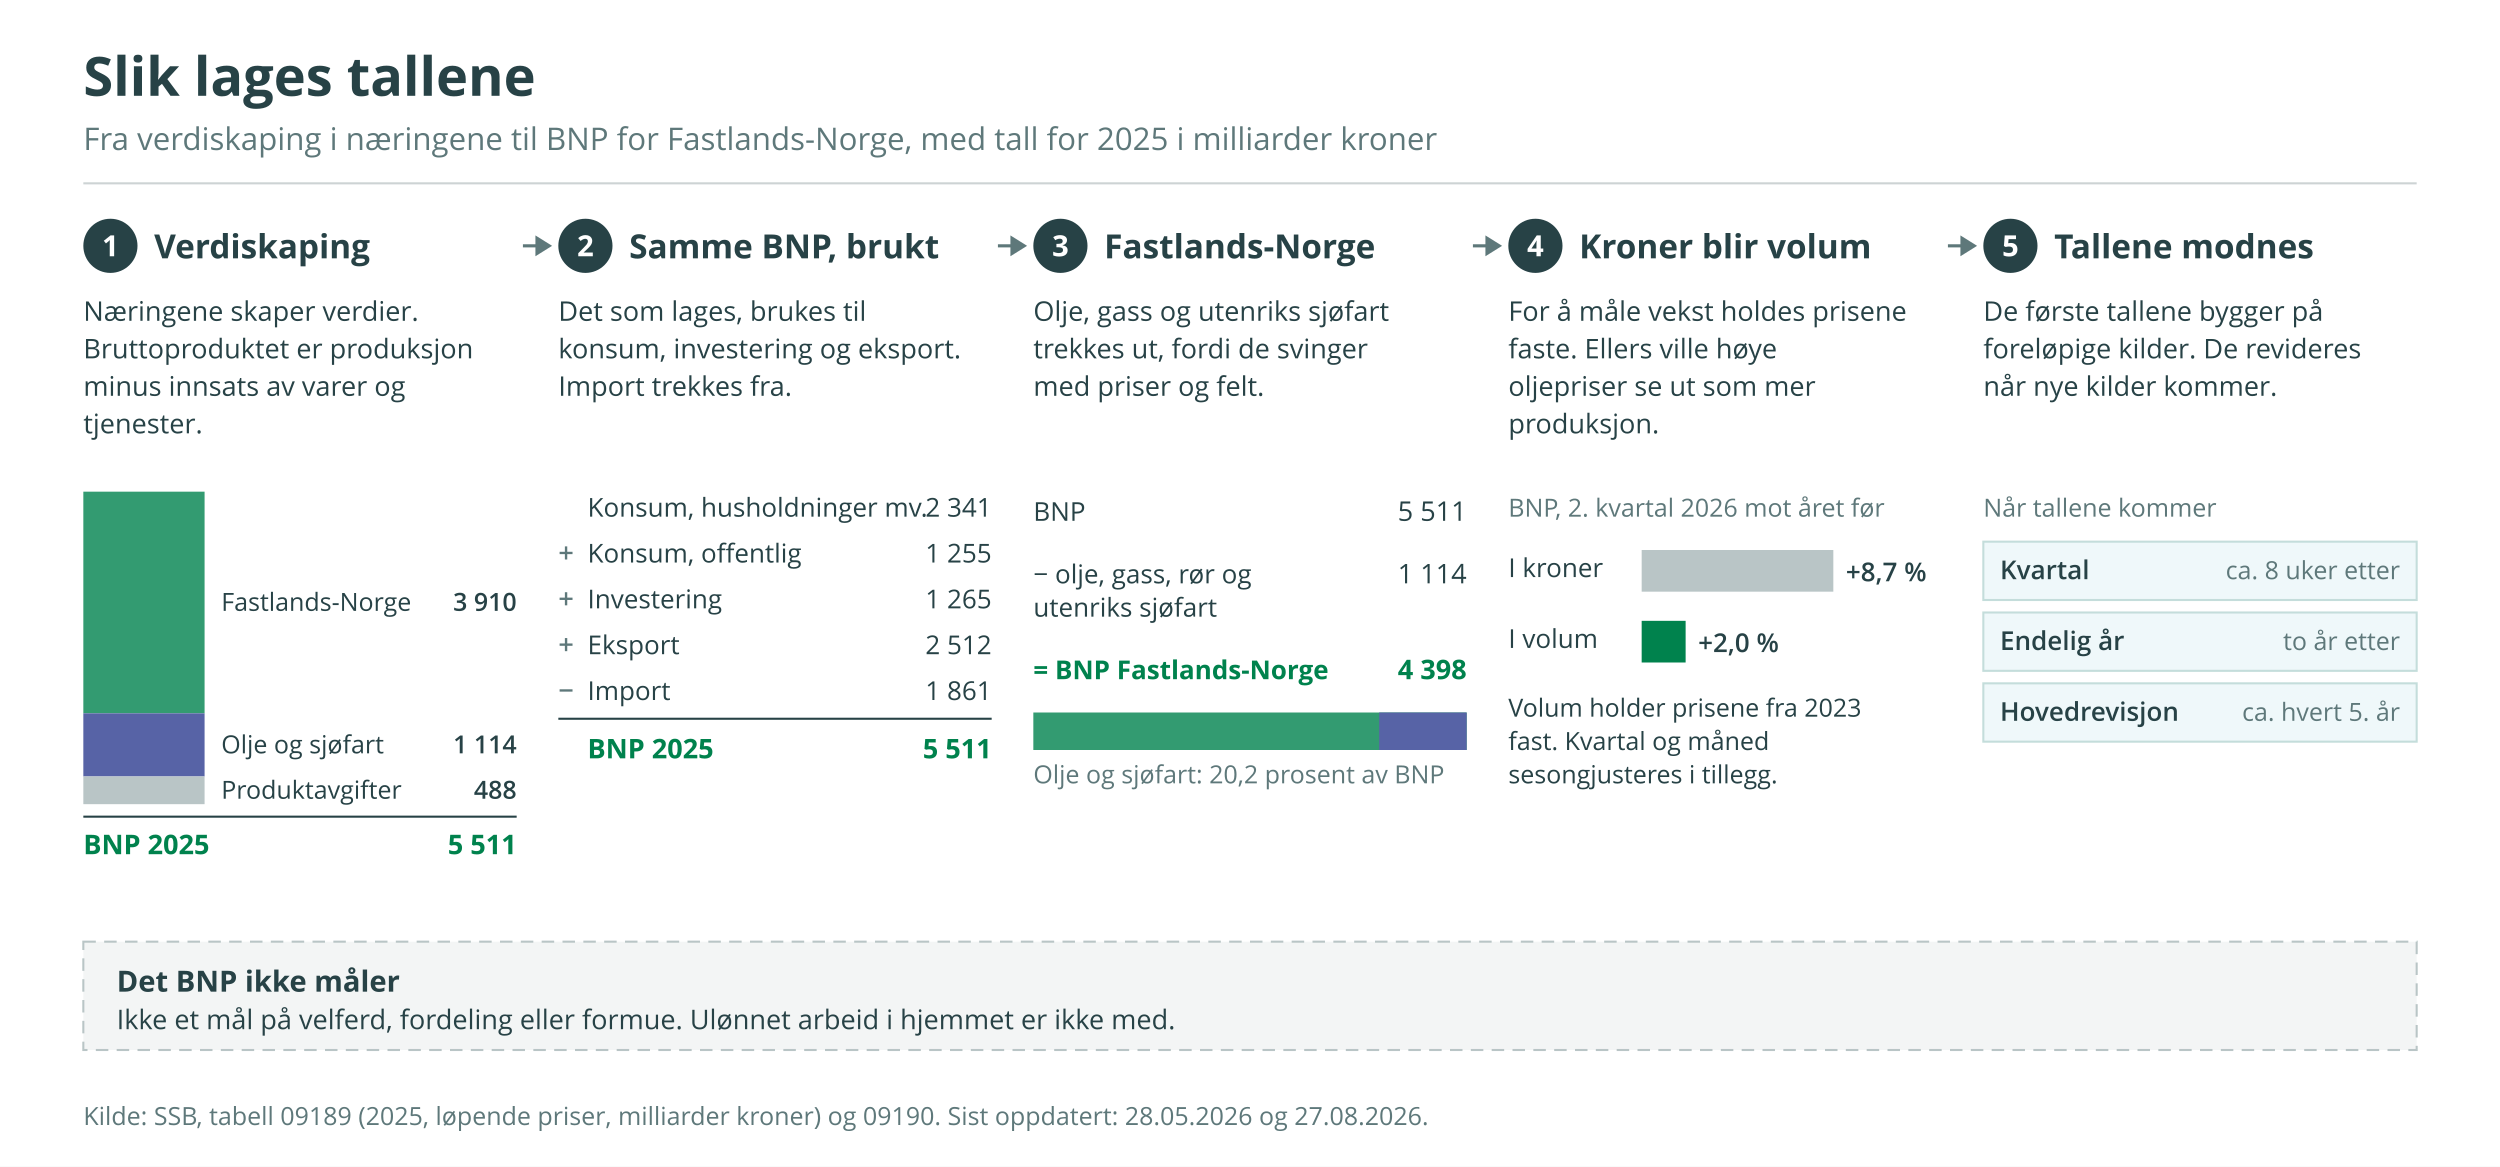
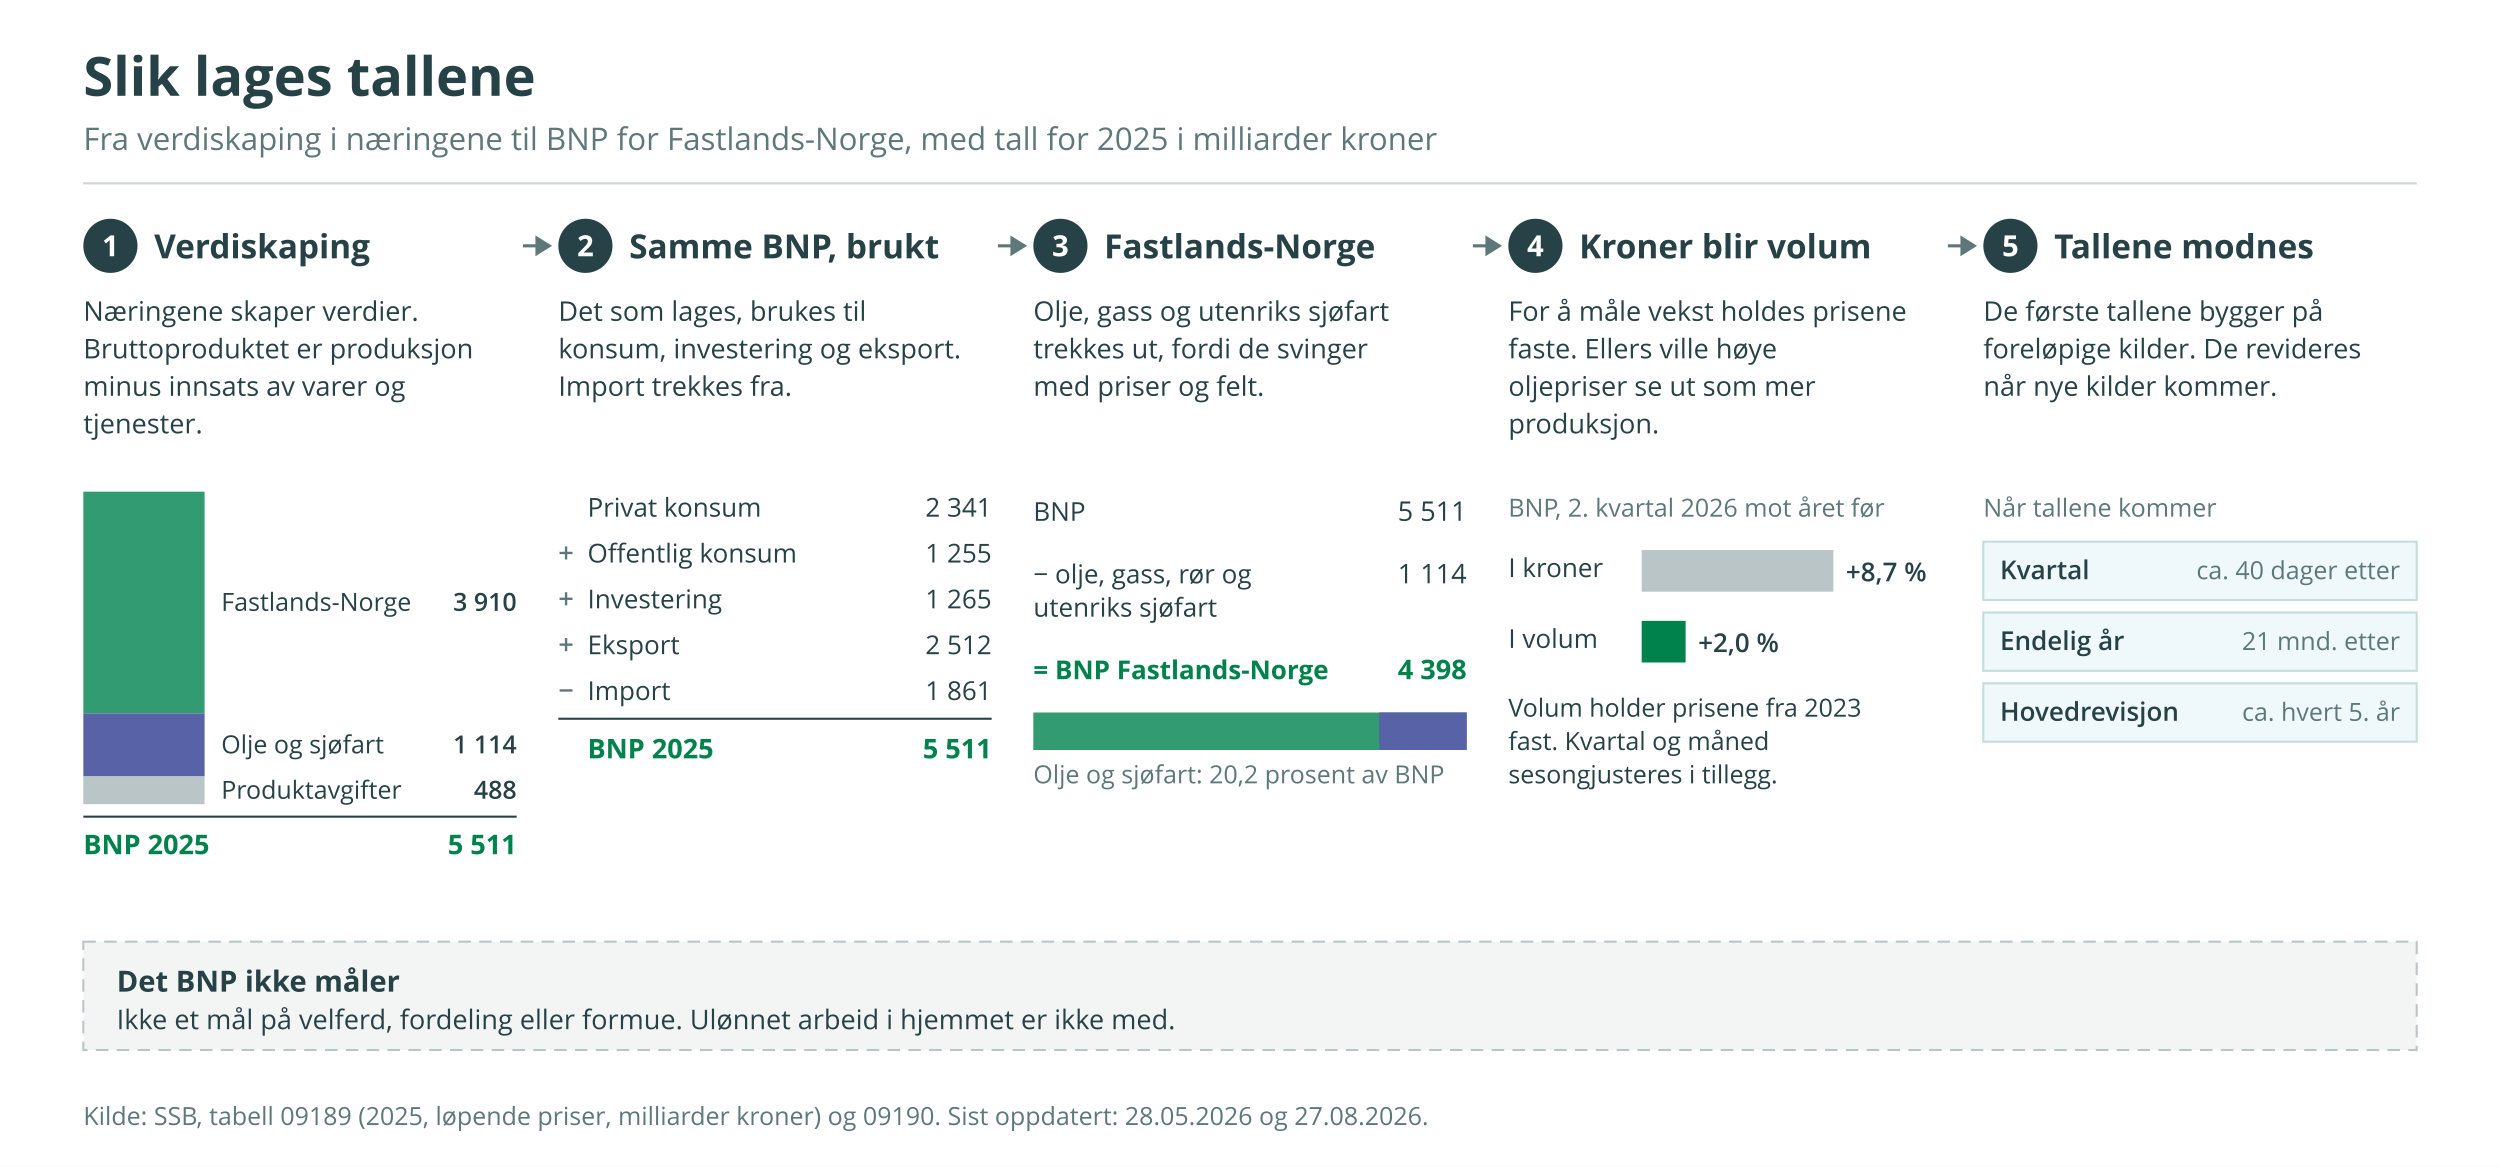
<svg xmlns="http://www.w3.org/2000/svg" width="1200" height="560" viewBox="0 0 1200 560">
  <rect x="0" y="0" width="1200" height="560" fill="#ffffff" />
  <text x="40.0" y="46.0" font-family="Open Sans, Segoe UI, Arial, sans-serif" font-size="26" font-weight="700" fill="#274246" text-anchor="start" style="font-variant-numeric:tabular-nums">Slik lages tallene</text>
  <text x="40.0" y="72.0" font-family="Open Sans, Segoe UI, Arial, sans-serif" font-size="15" font-weight="400" fill="#5e787a" text-anchor="start" style="font-variant-numeric:tabular-nums">Fra verdiskaping i næringene til BNP for Fastlands-Norge, med tall for 2025 i milliarder kroner</text>
  <line x1="40.0" y1="88.0" x2="1160.0" y2="88.0" stroke="#cdd3d4" stroke-width="1" />
  <circle cx="53.0" cy="118.0" r="13" fill="#274246" stroke="none" stroke-width="1" />
  <text x="53.0" y="123.0" font-family="Open Sans, Segoe UI, Arial, sans-serif" font-size="14" font-weight="700" fill="#ffffff" text-anchor="middle" style="font-variant-numeric:tabular-nums">1</text>
  <text x="74.0" y="124.0" font-family="Open Sans, Segoe UI, Arial, sans-serif" font-size="16" font-weight="700" fill="#274246" text-anchor="start" style="font-variant-numeric:tabular-nums">Verdiskaping</text>
  <text x="40.0" y="154.0" font-family="Open Sans, Segoe UI, Arial, sans-serif" font-size="13" font-weight="400" fill="#274246" text-anchor="start" style="font-variant-numeric:tabular-nums">Næringene skaper verdier.</text>
  <text x="40.0" y="172.0" font-family="Open Sans, Segoe UI, Arial, sans-serif" font-size="13" font-weight="400" fill="#274246" text-anchor="start" style="font-variant-numeric:tabular-nums">Bruttoproduktet er produksjon</text>
  <text x="40.0" y="190.0" font-family="Open Sans, Segoe UI, Arial, sans-serif" font-size="13" font-weight="400" fill="#274246" text-anchor="start" style="font-variant-numeric:tabular-nums">minus innsats av varer og</text>
  <text x="40.0" y="208.0" font-family="Open Sans, Segoe UI, Arial, sans-serif" font-size="13" font-weight="400" fill="#274246" text-anchor="start" style="font-variant-numeric:tabular-nums">tjenester.</text>
  <rect x="40.0" y="236.0" width="58.2" height="106.4" rx="0" fill="#339b71" stroke="none" stroke-width="1" />
  <text x="106.2" y="293.2" font-family="Open Sans, Segoe UI, Arial, sans-serif" font-size="12" font-weight="400" fill="#274246" text-anchor="start" style="font-variant-numeric:tabular-nums">Fastlands-Norge</text>
  <text x="248.0" y="293.2" font-family="Open Sans, Segoe UI, Arial, sans-serif" font-size="12" font-weight="600" fill="#274246" text-anchor="end" style="font-variant-numeric:tabular-nums">3 910</text>
  <rect x="40.0" y="342.4" width="58.2" height="30.3" rx="0" fill="#5763a6" stroke="none" stroke-width="1" />
  <text x="106.2" y="361.6" font-family="Open Sans, Segoe UI, Arial, sans-serif" font-size="12" font-weight="400" fill="#274246" text-anchor="start" style="font-variant-numeric:tabular-nums">Olje og sjøfart</text>
  <text x="248.0" y="361.6" font-family="Open Sans, Segoe UI, Arial, sans-serif" font-size="12" font-weight="600" fill="#274246" text-anchor="end" style="font-variant-numeric:tabular-nums">1 114</text>
  <rect x="40.0" y="372.7" width="58.2" height="13.3" rx="0" fill="#b9c5c6" stroke="none" stroke-width="1" />
  <text x="106.2" y="383.4" font-family="Open Sans, Segoe UI, Arial, sans-serif" font-size="12" font-weight="400" fill="#274246" text-anchor="start" style="font-variant-numeric:tabular-nums">Produktavgifter</text>
  <text x="248.0" y="383.4" font-family="Open Sans, Segoe UI, Arial, sans-serif" font-size="12" font-weight="600" fill="#274246" text-anchor="end" style="font-variant-numeric:tabular-nums">488</text>
  <line x1="40.0" y1="392.0" x2="248.0" y2="392.0" stroke="#274246" stroke-width="1" />
  <text x="40.0" y="410.0" font-family="Open Sans, Segoe UI, Arial, sans-serif" font-size="13" font-weight="700" fill="#00824d" text-anchor="start" style="font-variant-numeric:tabular-nums">BNP 2025</text>
  <text x="248.0" y="410.0" font-family="Open Sans, Segoe UI, Arial, sans-serif" font-size="13" font-weight="700" fill="#00824d" text-anchor="end" style="font-variant-numeric:tabular-nums">5 511</text>
  <line x1="251.0" y1="118.0" x2="258.0" y2="118.0" stroke="#5e787a" stroke-width="1.5" />
  <polygon points="257.0,113.0 257.0,123.0 265.0,118.0" fill="#5e787a" />
  <circle cx="281.0" cy="118.0" r="13" fill="#274246" stroke="none" stroke-width="1" />
  <text x="281.0" y="123.0" font-family="Open Sans, Segoe UI, Arial, sans-serif" font-size="14" font-weight="700" fill="#ffffff" text-anchor="middle" style="font-variant-numeric:tabular-nums">2</text>
  <text x="302.0" y="124.0" font-family="Open Sans, Segoe UI, Arial, sans-serif" font-size="16" font-weight="700" fill="#274246" text-anchor="start" style="font-variant-numeric:tabular-nums">Samme BNP, brukt</text>
  <text x="268.0" y="154.0" font-family="Open Sans, Segoe UI, Arial, sans-serif" font-size="13" font-weight="400" fill="#274246" text-anchor="start" style="font-variant-numeric:tabular-nums">Det som lages, brukes til</text>
  <text x="268.0" y="172.0" font-family="Open Sans, Segoe UI, Arial, sans-serif" font-size="13" font-weight="400" fill="#274246" text-anchor="start" style="font-variant-numeric:tabular-nums">konsum, investering og eksport.</text>
  <text x="268.0" y="190.0" font-family="Open Sans, Segoe UI, Arial, sans-serif" font-size="13" font-weight="400" fill="#274246" text-anchor="start" style="font-variant-numeric:tabular-nums">Import trekkes fra.</text>
  <text x="268.0" y="248.0" font-family="Open Sans, Segoe UI, Arial, sans-serif" font-size="13" font-weight="600" fill="#5e787a" text-anchor="start" style="font-variant-numeric:tabular-nums" />
-   <text x="282.0" y="248.0" font-family="Open Sans, Segoe UI, Arial, sans-serif" font-size="12.5" font-weight="400" fill="#274246" text-anchor="start" style="font-variant-numeric:tabular-nums">Konsum, husholdninger mv.</text>
+   <text x="282.0" y="248.0" font-family="Open Sans, Segoe UI, Arial, sans-serif" font-size="12.5" font-weight="400" fill="#274246" text-anchor="start" style="font-variant-numeric:tabular-nums">Privat konsum</text>
  <text x="476.0" y="248.0" font-family="Open Sans, Segoe UI, Arial, sans-serif" font-size="12.5" font-weight="400" fill="#274246" text-anchor="end" style="font-variant-numeric:tabular-nums">2 341</text>
  <text x="268.0" y="270.0" font-family="Open Sans, Segoe UI, Arial, sans-serif" font-size="13" font-weight="600" fill="#5e787a" text-anchor="start" style="font-variant-numeric:tabular-nums">+</text>
-   <text x="282.0" y="270.0" font-family="Open Sans, Segoe UI, Arial, sans-serif" font-size="12.5" font-weight="400" fill="#274246" text-anchor="start" style="font-variant-numeric:tabular-nums">Konsum, offentlig</text>
+   <text x="282.0" y="270.0" font-family="Open Sans, Segoe UI, Arial, sans-serif" font-size="12.5" font-weight="400" fill="#274246" text-anchor="start" style="font-variant-numeric:tabular-nums">Offentlig konsum</text>
  <text x="476.0" y="270.0" font-family="Open Sans, Segoe UI, Arial, sans-serif" font-size="12.5" font-weight="400" fill="#274246" text-anchor="end" style="font-variant-numeric:tabular-nums">1 255</text>
  <text x="268.0" y="292.0" font-family="Open Sans, Segoe UI, Arial, sans-serif" font-size="13" font-weight="600" fill="#5e787a" text-anchor="start" style="font-variant-numeric:tabular-nums">+</text>
  <text x="282.0" y="292.0" font-family="Open Sans, Segoe UI, Arial, sans-serif" font-size="12.5" font-weight="400" fill="#274246" text-anchor="start" style="font-variant-numeric:tabular-nums">Investering</text>
  <text x="476.0" y="292.0" font-family="Open Sans, Segoe UI, Arial, sans-serif" font-size="12.5" font-weight="400" fill="#274246" text-anchor="end" style="font-variant-numeric:tabular-nums">1 265</text>
  <text x="268.0" y="314.0" font-family="Open Sans, Segoe UI, Arial, sans-serif" font-size="13" font-weight="600" fill="#5e787a" text-anchor="start" style="font-variant-numeric:tabular-nums">+</text>
  <text x="282.0" y="314.0" font-family="Open Sans, Segoe UI, Arial, sans-serif" font-size="12.5" font-weight="400" fill="#274246" text-anchor="start" style="font-variant-numeric:tabular-nums">Eksport</text>
  <text x="476.0" y="314.0" font-family="Open Sans, Segoe UI, Arial, sans-serif" font-size="12.5" font-weight="400" fill="#274246" text-anchor="end" style="font-variant-numeric:tabular-nums">2 512</text>
  <text x="268.0" y="336.0" font-family="Open Sans, Segoe UI, Arial, sans-serif" font-size="13" font-weight="600" fill="#5e787a" text-anchor="start" style="font-variant-numeric:tabular-nums">−</text>
  <text x="282.0" y="336.0" font-family="Open Sans, Segoe UI, Arial, sans-serif" font-size="12.5" font-weight="400" fill="#274246" text-anchor="start" style="font-variant-numeric:tabular-nums">Import</text>
  <text x="476.0" y="336.0" font-family="Open Sans, Segoe UI, Arial, sans-serif" font-size="12.5" font-weight="400" fill="#274246" text-anchor="end" style="font-variant-numeric:tabular-nums">1 861</text>
  <line x1="268.0" y1="345.0" x2="476.0" y2="345.0" stroke="#274246" stroke-width="1" />
  <text x="282.0" y="364.0" font-family="Open Sans, Segoe UI, Arial, sans-serif" font-size="13" font-weight="700" fill="#00824d" text-anchor="start" style="font-variant-numeric:tabular-nums">BNP 2025</text>
  <text x="476.0" y="364.0" font-family="Open Sans, Segoe UI, Arial, sans-serif" font-size="13" font-weight="700" fill="#00824d" text-anchor="end" style="font-variant-numeric:tabular-nums">5 511</text>
  <line x1="479.0" y1="118.0" x2="486.0" y2="118.0" stroke="#5e787a" stroke-width="1.5" />
  <polygon points="485.0,113.0 485.0,123.0 493.0,118.0" fill="#5e787a" />
  <circle cx="509.0" cy="118.0" r="13" fill="#274246" stroke="none" stroke-width="1" />
  <text x="509.0" y="123.0" font-family="Open Sans, Segoe UI, Arial, sans-serif" font-size="14" font-weight="700" fill="#ffffff" text-anchor="middle" style="font-variant-numeric:tabular-nums">3</text>
  <text x="530.0" y="124.0" font-family="Open Sans, Segoe UI, Arial, sans-serif" font-size="16" font-weight="700" fill="#274246" text-anchor="start" style="font-variant-numeric:tabular-nums">Fastlands-Norge</text>
  <text x="496.0" y="154.0" font-family="Open Sans, Segoe UI, Arial, sans-serif" font-size="13" font-weight="400" fill="#274246" text-anchor="start" style="font-variant-numeric:tabular-nums">Olje, gass og utenriks sjøfart</text>
  <text x="496.0" y="172.0" font-family="Open Sans, Segoe UI, Arial, sans-serif" font-size="13" font-weight="400" fill="#274246" text-anchor="start" style="font-variant-numeric:tabular-nums">trekkes ut, fordi de svinger</text>
  <text x="496.0" y="190.0" font-family="Open Sans, Segoe UI, Arial, sans-serif" font-size="13" font-weight="400" fill="#274246" text-anchor="start" style="font-variant-numeric:tabular-nums">med priser og felt.</text>
  <text x="496.0" y="250.0" font-family="Open Sans, Segoe UI, Arial, sans-serif" font-size="12.5" font-weight="400" fill="#274246" text-anchor="start" style="font-variant-numeric:tabular-nums">BNP</text>
  <text x="704.0" y="250.0" font-family="Open Sans, Segoe UI, Arial, sans-serif" font-size="13" font-weight="400" fill="#274246" text-anchor="end" style="font-variant-numeric:tabular-nums">5 511</text>
  <text x="496.0" y="280.0" font-family="Open Sans, Segoe UI, Arial, sans-serif" font-size="12.5" font-weight="400" fill="#274246" text-anchor="start" style="font-variant-numeric:tabular-nums">− olje, gass, rør og</text>
  <text x="496.0" y="296.0" font-family="Open Sans, Segoe UI, Arial, sans-serif" font-size="12.5" font-weight="400" fill="#274246" text-anchor="start" style="font-variant-numeric:tabular-nums">utenriks sjøfart</text>
  <text x="704.0" y="280.0" font-family="Open Sans, Segoe UI, Arial, sans-serif" font-size="13" font-weight="400" fill="#274246" text-anchor="end" style="font-variant-numeric:tabular-nums">1 114</text>
  <text x="496.0" y="326.0" font-family="Open Sans, Segoe UI, Arial, sans-serif" font-size="12.5" font-weight="700" fill="#00824d" text-anchor="start" style="font-variant-numeric:tabular-nums">= BNP Fastlands-Norge</text>
  <text x="704.0" y="326.0" font-family="Open Sans, Segoe UI, Arial, sans-serif" font-size="13" font-weight="700" fill="#00824d" text-anchor="end" style="font-variant-numeric:tabular-nums">4 398</text>
  <rect x="496.0" y="342.0" width="208.0" height="18.0" rx="0" fill="#339b71" stroke="none" stroke-width="1" />
  <rect x="662.0" y="342.0" width="42.0" height="18.0" rx="0" fill="#5763a6" stroke="none" stroke-width="1" />
  <text x="496.0" y="376.0" font-family="Open Sans, Segoe UI, Arial, sans-serif" font-size="12" font-weight="400" fill="#5e787a" text-anchor="start" style="font-variant-numeric:tabular-nums">Olje og sjøfart: 20,2 prosent av BNP</text>
  <line x1="707.0" y1="118.0" x2="714.0" y2="118.0" stroke="#5e787a" stroke-width="1.5" />
  <polygon points="713.0,113.0 713.0,123.0 721.0,118.0" fill="#5e787a" />
  <circle cx="737.0" cy="118.0" r="13" fill="#274246" stroke="none" stroke-width="1" />
  <text x="737.0" y="123.0" font-family="Open Sans, Segoe UI, Arial, sans-serif" font-size="14" font-weight="700" fill="#ffffff" text-anchor="middle" style="font-variant-numeric:tabular-nums">4</text>
  <text x="758.0" y="124.0" font-family="Open Sans, Segoe UI, Arial, sans-serif" font-size="16" font-weight="700" fill="#274246" text-anchor="start" style="font-variant-numeric:tabular-nums">Kroner blir volum</text>
  <text x="724.0" y="154.0" font-family="Open Sans, Segoe UI, Arial, sans-serif" font-size="13" font-weight="400" fill="#274246" text-anchor="start" style="font-variant-numeric:tabular-nums">For å måle vekst holdes prisene</text>
  <text x="724.0" y="172.0" font-family="Open Sans, Segoe UI, Arial, sans-serif" font-size="13" font-weight="400" fill="#274246" text-anchor="start" style="font-variant-numeric:tabular-nums">faste. Ellers ville høye</text>
  <text x="724.0" y="190.0" font-family="Open Sans, Segoe UI, Arial, sans-serif" font-size="13" font-weight="400" fill="#274246" text-anchor="start" style="font-variant-numeric:tabular-nums">oljepriser se ut som mer</text>
  <text x="724.0" y="208.0" font-family="Open Sans, Segoe UI, Arial, sans-serif" font-size="13" font-weight="400" fill="#274246" text-anchor="start" style="font-variant-numeric:tabular-nums">produksjon.</text>
  <text x="724.0" y="248.0" font-family="Open Sans, Segoe UI, Arial, sans-serif" font-size="12" font-weight="400" fill="#5e787a" text-anchor="start" style="font-variant-numeric:tabular-nums">BNP, 2. kvartal 2026 mot året før</text>
  <text x="724.0" y="277.0" font-family="Open Sans, Segoe UI, Arial, sans-serif" font-size="12.5" font-weight="400" fill="#274246" text-anchor="start" style="font-variant-numeric:tabular-nums">I kroner</text>
  <rect x="788.0" y="264.0" width="92.0" height="20.0" rx="0" fill="#b9c5c6" stroke="none" stroke-width="1" />
  <text x="886.0" y="279.0" font-family="Open Sans, Segoe UI, Arial, sans-serif" font-size="12.5" font-weight="600" fill="#274246" text-anchor="start" style="font-variant-numeric:tabular-nums">+8,7 %</text>
  <text x="724.0" y="311.0" font-family="Open Sans, Segoe UI, Arial, sans-serif" font-size="12.5" font-weight="400" fill="#274246" text-anchor="start" style="font-variant-numeric:tabular-nums">I volum</text>
  <rect x="788.0" y="298.0" width="21.1" height="20.0" rx="0" fill="#00824d" stroke="none" stroke-width="1" />
  <text x="815.1" y="313.0" font-family="Open Sans, Segoe UI, Arial, sans-serif" font-size="12.5" font-weight="600" fill="#274246" text-anchor="start" style="font-variant-numeric:tabular-nums">+2,0 %</text>
  <text x="724.0" y="344.0" font-family="Open Sans, Segoe UI, Arial, sans-serif" font-size="12" font-weight="400" fill="#274246" text-anchor="start" style="font-variant-numeric:tabular-nums">Volum holder prisene fra 2023</text>
  <text x="724.0" y="360.0" font-family="Open Sans, Segoe UI, Arial, sans-serif" font-size="12" font-weight="400" fill="#274246" text-anchor="start" style="font-variant-numeric:tabular-nums">fast. Kvartal og måned</text>
  <text x="724.0" y="376.0" font-family="Open Sans, Segoe UI, Arial, sans-serif" font-size="12" font-weight="400" fill="#274246" text-anchor="start" style="font-variant-numeric:tabular-nums">sesongjusteres i tillegg.</text>
  <line x1="935.0" y1="118.0" x2="942.0" y2="118.0" stroke="#5e787a" stroke-width="1.5" />
  <polygon points="941.0,113.0 941.0,123.0 949.0,118.0" fill="#5e787a" />
  <circle cx="965.0" cy="118.0" r="13" fill="#274246" stroke="none" stroke-width="1" />
  <text x="965.0" y="123.0" font-family="Open Sans, Segoe UI, Arial, sans-serif" font-size="14" font-weight="700" fill="#ffffff" text-anchor="middle" style="font-variant-numeric:tabular-nums">5</text>
  <text x="986.0" y="124.0" font-family="Open Sans, Segoe UI, Arial, sans-serif" font-size="16" font-weight="700" fill="#274246" text-anchor="start" style="font-variant-numeric:tabular-nums">Tallene modnes</text>
  <text x="952.0" y="154.0" font-family="Open Sans, Segoe UI, Arial, sans-serif" font-size="13" font-weight="400" fill="#274246" text-anchor="start" style="font-variant-numeric:tabular-nums">De første tallene bygger på</text>
  <text x="952.0" y="172.0" font-family="Open Sans, Segoe UI, Arial, sans-serif" font-size="13" font-weight="400" fill="#274246" text-anchor="start" style="font-variant-numeric:tabular-nums">foreløpige kilder. De revideres</text>
  <text x="952.0" y="190.0" font-family="Open Sans, Segoe UI, Arial, sans-serif" font-size="13" font-weight="400" fill="#274246" text-anchor="start" style="font-variant-numeric:tabular-nums">når nye kilder kommer.</text>
  <text x="952.0" y="248.0" font-family="Open Sans, Segoe UI, Arial, sans-serif" font-size="12" font-weight="400" fill="#5e787a" text-anchor="start" style="font-variant-numeric:tabular-nums">Når tallene kommer</text>
  <rect x="952.0" y="260.0" width="208.0" height="28.0" rx="0" fill="#eff8fa" stroke="#c4dddb" stroke-width="1" />
  <text x="960.0" y="278.0" font-family="Open Sans, Segoe UI, Arial, sans-serif" font-size="12.5" font-weight="600" fill="#274246" text-anchor="start" style="font-variant-numeric:tabular-nums">Kvartal</text>
-   <text x="1152.0" y="278.0" font-family="Open Sans, Segoe UI, Arial, sans-serif" font-size="12" font-weight="400" fill="#5e787a" text-anchor="end" style="font-variant-numeric:tabular-nums">ca. 8 uker etter</text>
+   <text x="1152.0" y="278.0" font-family="Open Sans, Segoe UI, Arial, sans-serif" font-size="12" font-weight="400" fill="#5e787a" text-anchor="end" style="font-variant-numeric:tabular-nums">ca. 40 dager etter</text>
  <rect x="952.0" y="294.0" width="208.0" height="28.0" rx="0" fill="#eff8fa" stroke="#c4dddb" stroke-width="1" />
  <text x="960.0" y="312.0" font-family="Open Sans, Segoe UI, Arial, sans-serif" font-size="12.5" font-weight="600" fill="#274246" text-anchor="start" style="font-variant-numeric:tabular-nums">Endelig år</text>
-   <text x="1152.0" y="312.0" font-family="Open Sans, Segoe UI, Arial, sans-serif" font-size="12" font-weight="400" fill="#5e787a" text-anchor="end" style="font-variant-numeric:tabular-nums">to år etter</text>
+   <text x="1152.0" y="312.0" font-family="Open Sans, Segoe UI, Arial, sans-serif" font-size="12" font-weight="400" fill="#5e787a" text-anchor="end" style="font-variant-numeric:tabular-nums">21 mnd. etter</text>
  <rect x="952.0" y="328.0" width="208.0" height="28.0" rx="0" fill="#eff8fa" stroke="#c4dddb" stroke-width="1" />
  <text x="960.0" y="346.0" font-family="Open Sans, Segoe UI, Arial, sans-serif" font-size="12.5" font-weight="600" fill="#274246" text-anchor="start" style="font-variant-numeric:tabular-nums">Hovedrevisjon</text>
  <text x="1152.0" y="346.0" font-family="Open Sans, Segoe UI, Arial, sans-serif" font-size="12" font-weight="400" fill="#5e787a" text-anchor="end" style="font-variant-numeric:tabular-nums">ca. hvert 5. år</text>
  <rect x="40.0" y="452.0" width="1120.0" height="52.0" rx="0" fill="#f3f5f5" stroke="#b9c5c6" stroke-width="1" stroke-dasharray="6 4" />
  <text x="56.0" y="476.0" font-family="Open Sans, Segoe UI, Arial, sans-serif" font-size="14" font-weight="700" fill="#274246" text-anchor="start" style="font-variant-numeric:tabular-nums">Det BNP ikke måler</text>
  <text x="56.0" y="494.0" font-family="Open Sans, Segoe UI, Arial, sans-serif" font-size="13" font-weight="400" fill="#274246" text-anchor="start" style="font-variant-numeric:tabular-nums">Ikke et mål på velferd, fordeling eller formue. Ulønnet arbeid i hjemmet er ikke med.</text>
  <text x="40.0" y="540.0" font-family="Open Sans, Segoe UI, Arial, sans-serif" font-size="12" font-weight="400" fill="#5e787a" text-anchor="start" style="font-variant-numeric:tabular-nums">Kilde: SSB, tabell 09189 (2025, løpende priser, milliarder kroner) og 09190. Sist oppdatert: 28.05.2026 og 27.08.2026.</text>
</svg>
